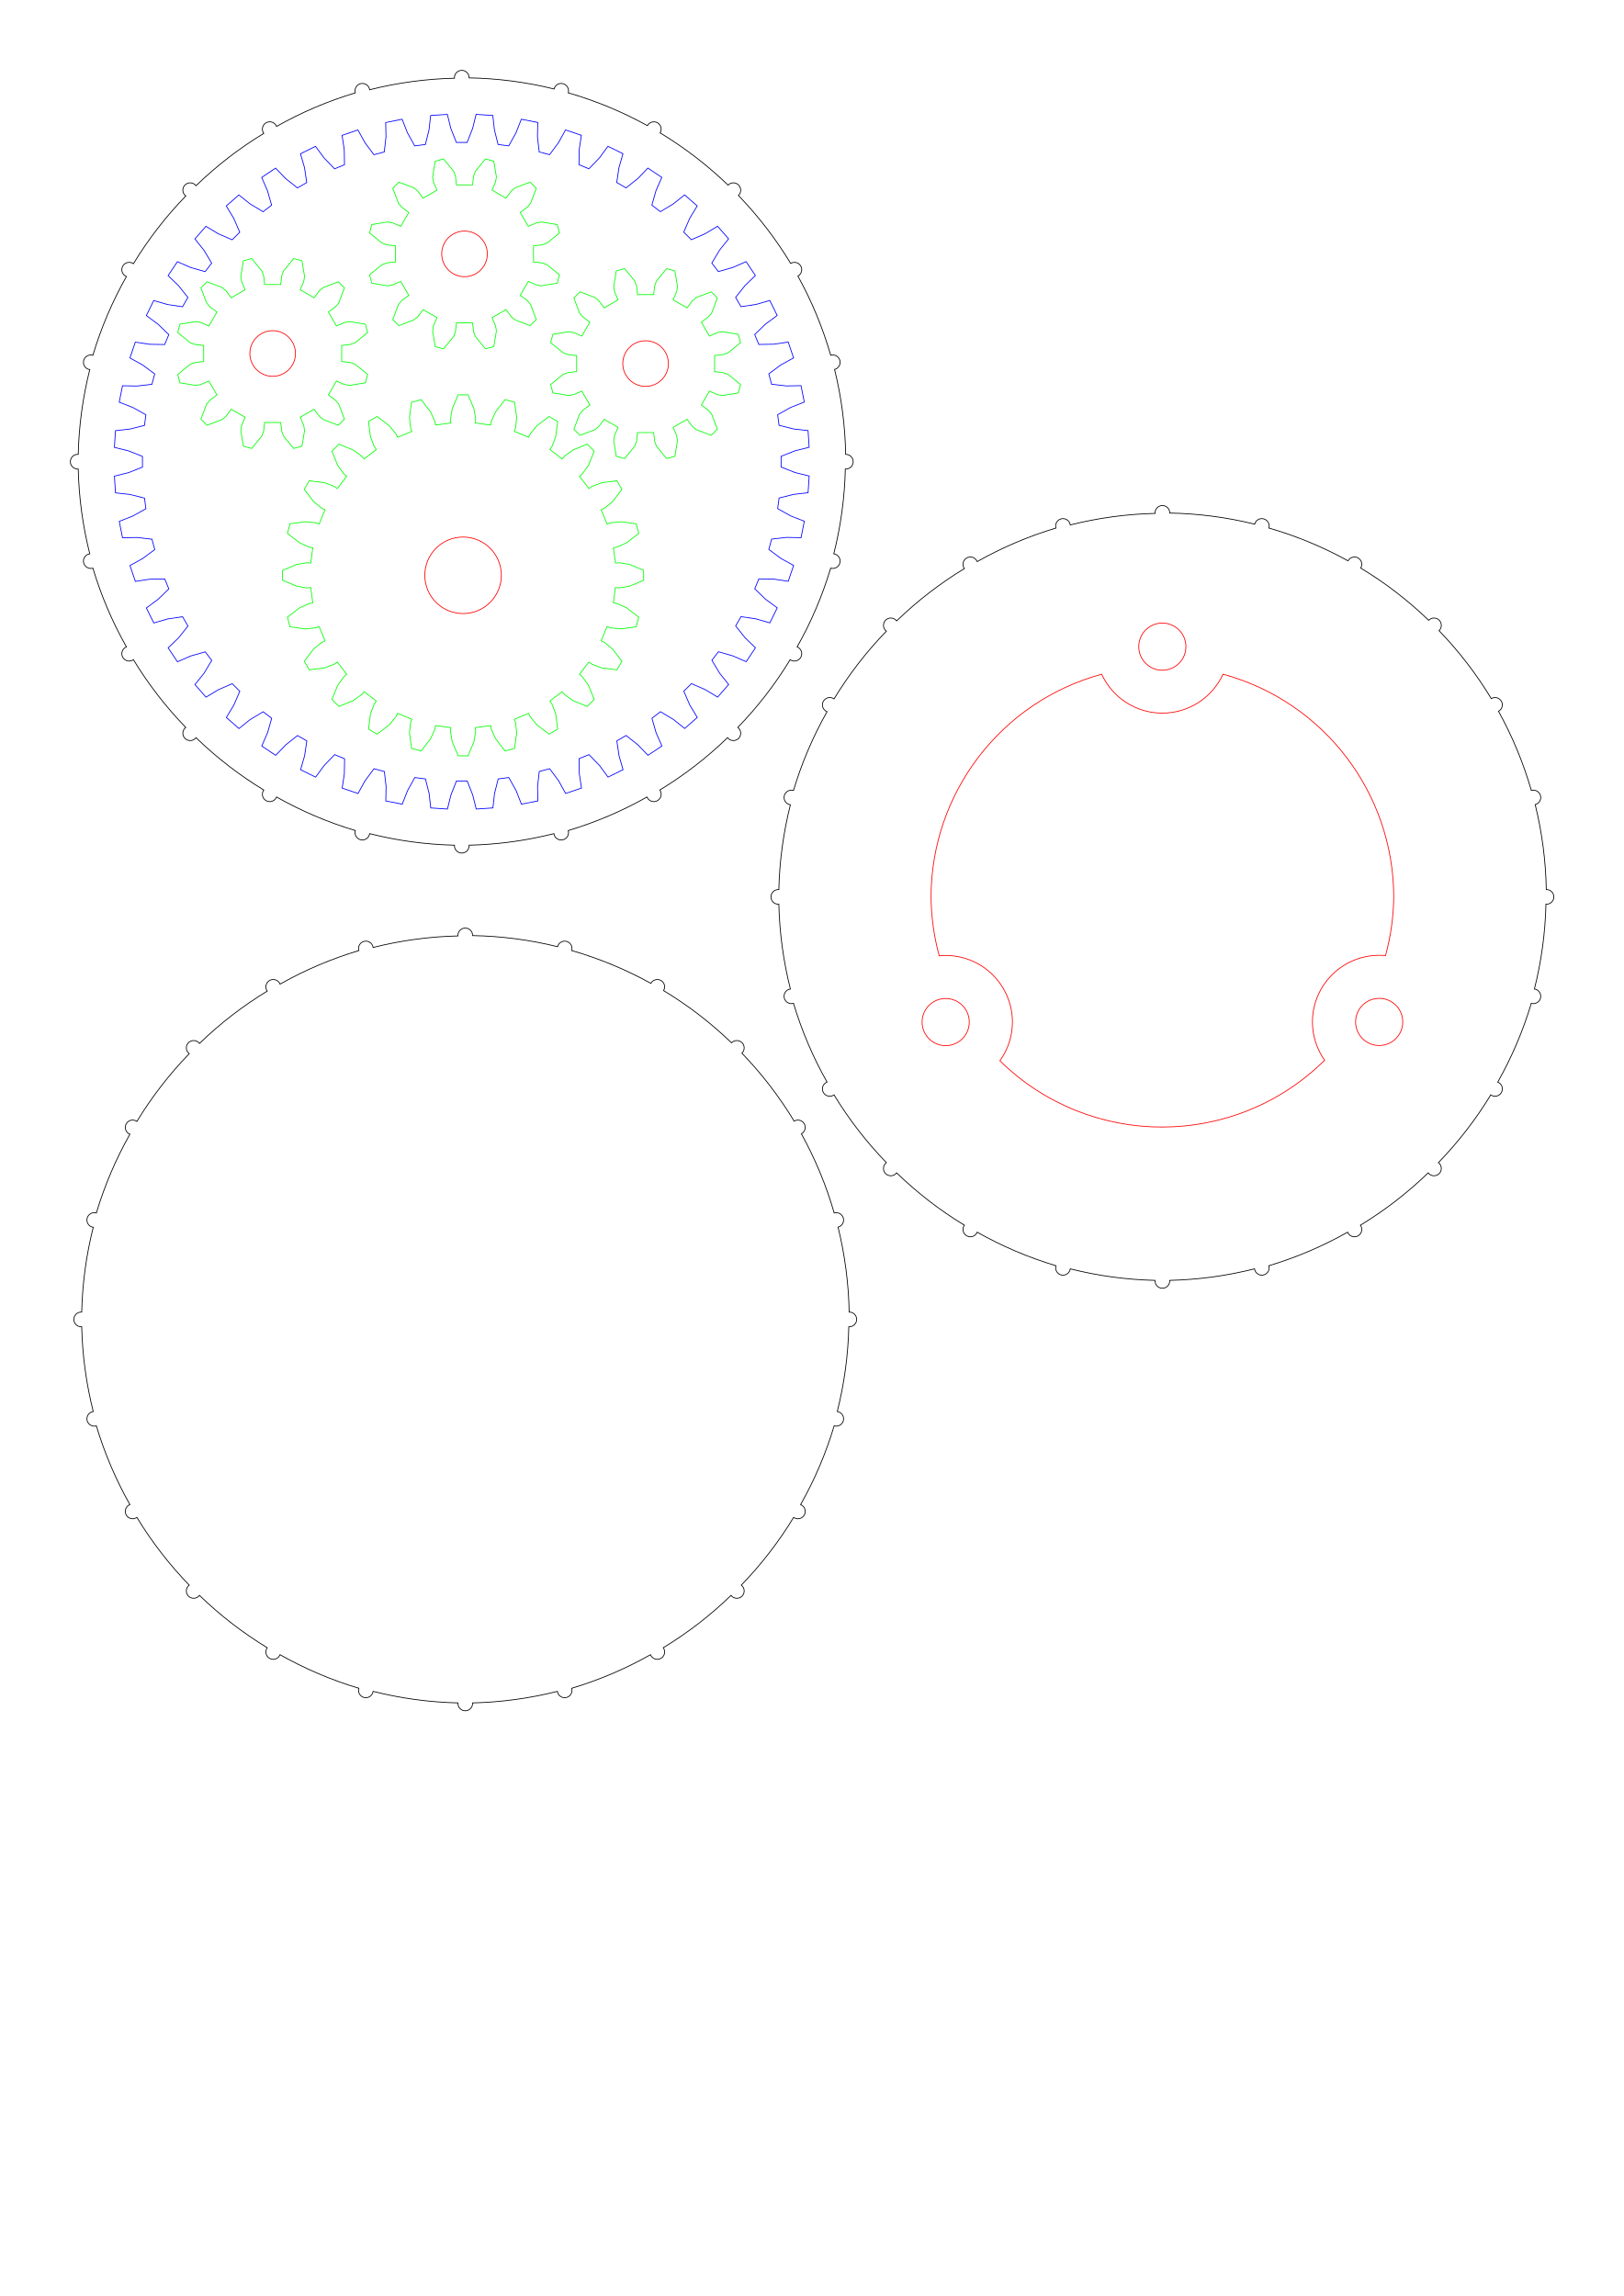
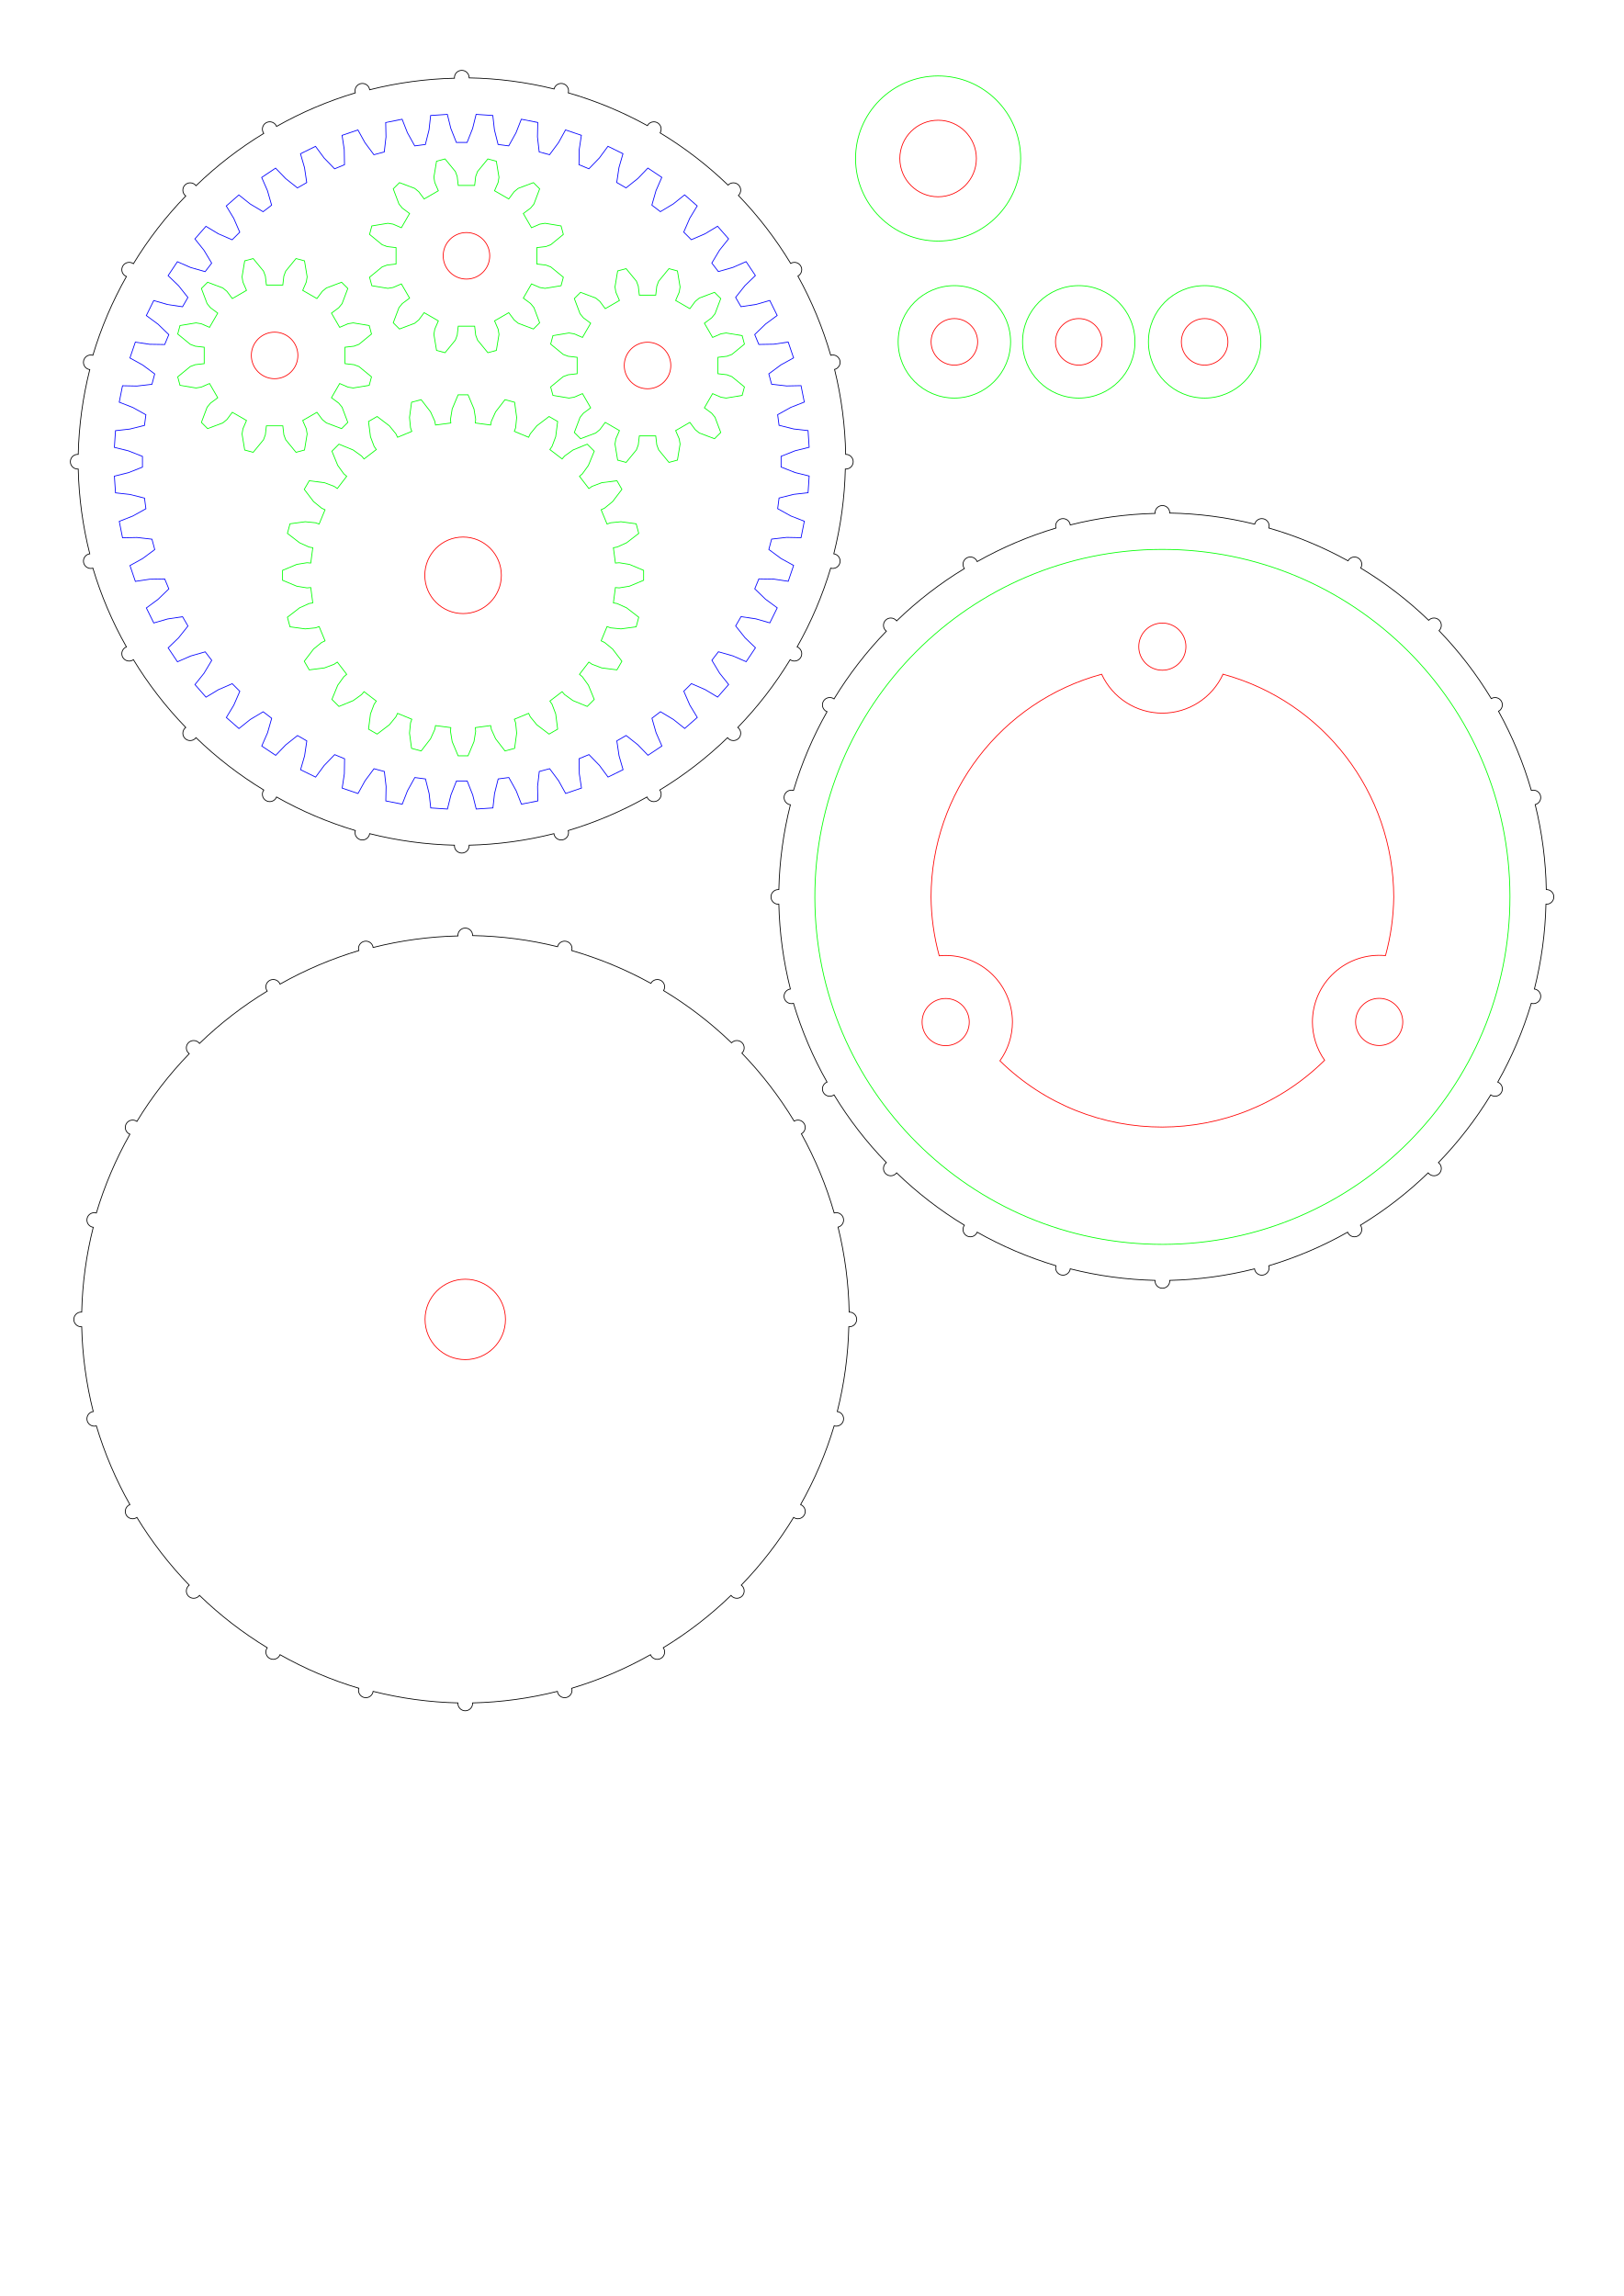
<svg xmlns="http://www.w3.org/2000/svg" viewBox="0 0 793.701 1122.52" width="210mm" height="297mm" version="1.1" id="svg777">
  <defs id="defs4">
    <marker id="DistanceX" orient="auto" refX="0" refY="0" style="overflow:visible">
      <path d="M 3,-3 -3,3 M 0,-5 V 5" style="stroke:#000000;stroke-width:0.5" id="path1" />
    </marker>
    <pattern id="Hatch" patternUnits="userSpaceOnUse" width="8" height="8" x="0" y="0">
      <path d="M8 4 l-4,4" stroke="#000000" stroke-width="0.25" linecap="square" id="path2" />
      <path d="M6 2 l-4,4" stroke="#000000" stroke-width="0.25" linecap="square" id="path3" />
      <path d="M4 0 l-4,4" stroke="#000000" stroke-width="0.25" linecap="square" id="path4" />
    </pattern>
    <symbol id="*Model_Space" />
    <symbol id="*Paper_Space" />
    <symbol id="*Paper_Space0" />
  </defs>
  <g id="g777" style="display:inline;stroke-width:0.378;stroke-dasharray:none">
    <g id="g1" transform="translate(26.91414,81.84018)" style="stroke-width:0.378;stroke-dasharray:none">
      <circle style="display:inline;fill:none;stroke:#ff0000;stroke-width:0.378;stroke-linecap:round;stroke-dasharray:none;stroke-opacity:1" id="path6-3-9" cx="199.453" cy="199.429" r="18.709" />
      <path id="path776" style="fill:none;stroke:#00ff00;stroke-width:0.378;stroke-linecap:round;stroke-dasharray:none;stroke-opacity:1" d="m 275.78,193.283 4.987,0.817 6.931,2.9 v 4.858 l -6.931,2.9 -4.987,0.817 -1.871,-0.15 -0.985,7.484 1.845,0.338 4.605,2.08 5.946,4.595 -1.258,4.693 -7.446,1.007 -5.028,-0.501 -1.768,-0.629 -2.889,6.973 1.695,0.805 3.91,3.2 4.553,5.978 -2.429,4.208 -7.453,-0.955 -4.728,-1.786 -1.544,-1.066 -4.595,5.988 1.429,1.216 2.948,4.104 2.851,6.952 -3.436,3.436 -6.952,-2.851 -4.104,-2.948 -1.216,-1.429 -5.988,4.595 1.066,1.544 1.786,4.728 0.955,7.453 -4.208,2.429 -5.978,-4.553 -3.2,-3.91 -0.805,-1.695 -6.973,2.889 0.629,1.768 0.501,5.028 -1.007,7.446 -4.693,1.258 -4.595,-5.946 -2.08,-4.605 -0.338,-1.845 -7.484,0.985 0.15,1.871 -0.817,4.987 -2.9,6.931 h -4.858 l -2.9,-6.931 -0.817,-4.987 0.15,-1.871 -7.484,-0.985 -0.338,1.845 -2.08,4.605 -4.595,5.946 -4.693,-1.258 -1.007,-7.446 0.501,-5.028 0.629,-1.768 -6.973,-2.889 -0.805,1.695 -3.2,3.91 -5.978,4.553 -4.208,-2.429 0.955,-7.453 1.786,-4.728 1.066,-1.544 -5.988,-4.595 -1.216,1.429 -4.104,2.948 -6.952,2.851 -3.436,-3.436 2.851,-6.952 2.948,-4.104 1.429,-1.216 -4.595,-5.988 -1.544,1.066 -4.728,1.786 -7.453,0.955 -2.429,-4.208 4.553,-5.978 3.91,-3.2 1.695,-0.805 -2.889,-6.973 -1.768,0.629 -5.028,0.501 -7.446,-1.007 -1.258,-4.693 5.946,-4.595 4.605,-2.08 1.845,-0.338 -0.985,-7.484 -1.871,0.15 -4.987,-0.817 -6.931,-2.9 v -4.858 l 6.931,-2.9 4.987,-0.817 1.871,0.15 0.985,-7.484 -1.845,-0.338 -4.605,-2.08 -5.946,-4.595 1.258,-4.693 7.446,-1.007 5.028,0.501 1.768,0.629 2.889,-6.973 -1.695,-0.805 -3.91,-3.2 -4.553,-5.978 2.429,-4.208 7.453,0.955 4.728,1.786 1.544,1.066 4.595,-5.988 -1.429,-1.216 -2.948,-4.104 -2.851,-6.952 3.436,-3.436 6.952,2.851 4.104,2.948 1.216,1.429 5.988,-4.595 -1.066,-1.544 -1.786,-4.728 -0.955,-7.453 4.208,-2.429 5.978,4.553 3.2,3.91 0.805,1.695 6.973,-2.889 -0.629,-1.768 -0.501,-5.028 1.007,-7.446 4.693,-1.258 4.595,5.946 2.08,4.605 0.338,1.845 7.484,-0.985 -0.15,-1.871 0.817,-4.987 2.9,-6.931 h 4.858 l 2.9,6.931 0.817,4.987 -0.15,1.871 7.484,0.985 0.338,-1.845 2.08,-4.605 4.595,-5.946 4.693,1.258 1.007,7.446 -0.501,5.028 -0.629,1.768 6.973,2.889 0.805,-1.695 3.2,-3.91 5.978,-4.553 4.208,2.429 -0.955,7.453 -1.786,4.728 -1.066,1.544 5.988,4.595 1.216,-1.429 4.104,-2.948 6.952,-2.851 3.436,3.436 -2.851,6.952 -2.948,4.104 -1.429,1.216 4.595,5.988 1.544,-1.066 4.728,-1.786 7.453,-0.955 2.429,4.208 -4.553,5.978 -3.91,3.2 -1.695,0.805 2.889,6.973 1.768,-0.629 5.028,-0.501 7.446,1.007 1.258,4.693 -5.946,4.595 -4.605,2.08 -1.845,0.338 0.985,7.484 z" />
    </g>
    <g id="g2" transform="translate(-6.114682,594.5476)" style="display:inline;stroke-width:0.378;stroke-dasharray:none">
+       <circle style="display:inline;fill:none;stroke:#ff0000;stroke-width:0.378;stroke-linecap:round;stroke-dasharray:none;stroke-opacity:1" id="path6-3-9-7" cx="233.543" cy="50.519" r="19.654" />
      <path id="path6-6-7-3" style="display:inline;fill:none;stroke:#000000;stroke-width:0.378;stroke-linecap:round;stroke-dasharray:none;stroke-opacity:1" d="m 357.523,-125.811 a 3.591,3.591 0 0 0 -3.59,3.59 3.591,3.591 0 0 0 0.018,0.256 187.744,187.744 0 0 0 -41.465,5.641 3.591,3.591 0 0 0 -3.555,-3.09 3.591,3.591 0 0 0 -3.59,3.59 3.591,3.591 0 0 0 0.148,1.021 187.744,187.744 0 0 0 -38.508,16.4 3.591,3.591 0 0 0 -3.332,-2.256 3.591,3.591 0 0 0 -3.59,3.59 3.591,3.591 0 0 0 0.672,2.078 187.744,187.744 0 0 0 -33.111,25.58 3.591,3.591 0 0 0 -2.854,-1.412 3.591,3.591 0 0 0 -3.59,3.59 3.591,3.591 0 0 0 1.418,2.85 187.744,187.744 0 0 0 -25.582,33.109 3.591,3.591 0 0 0 -2.082,-0.666 3.591,3.591 0 0 0 -3.59,3.59 3.591,3.591 0 0 0 2.258,3.326 187.744,187.744 0 0 0 -16.402,38.514 3.591,3.591 0 0 0 -1.021,-0.148 3.591,3.591 0 0 0 -3.59,3.59 3.591,3.591 0 0 0 3.09,3.555 187.744,187.744 0 0 0 -5.641,41.457 3.591,3.591 0 0 0 -0.256,-0.01 3.591,3.591 0 0 0 -3.59,3.59 3.591,3.591 0 0 0 3.59,3.59 3.591,3.591 0 0 0 0.256,-0.018 187.744,187.744 0 0 0 5.641,41.465 3.591,3.591 0 0 0 -3.09,3.555 3.591,3.591 0 0 0 3.59,3.59 3.591,3.591 0 0 0 1.021,-0.148 187.744,187.744 0 0 0 16.402,38.512 3.591,3.591 0 0 0 -2.258,3.326 3.591,3.591 0 0 0 3.59,3.592 3.591,3.591 0 0 0 2.078,-0.672 187.744,187.744 0 0 0 25.586,33.115 3.591,3.591 0 0 0 -1.418,2.848 3.591,3.591 0 0 0 3.59,3.592 3.591,3.591 0 0 0 2.85,-1.42 187.744,187.744 0 0 0 33.117,25.586 3.591,3.591 0 0 0 -0.674,2.08 3.591,3.591 0 0 0 3.59,3.59 3.591,3.591 0 0 0 3.326,-2.26 187.744,187.744 0 0 0 38.514,16.404 3.591,3.591 0 0 0 -0.148,1.02 3.591,3.591 0 0 0 3.59,3.592 3.591,3.591 0 0 0 3.555,-3.09 187.744,187.744 0 0 0 41.465,5.641 3.591,3.591 0 0 0 -0.018,0.256 3.591,3.591 0 0 0 3.59,3.59 3.591,3.591 0 0 0 3.59,-3.59 3.591,3.591 0 0 0 -0.01,-0.256 187.744,187.744 0 0 0 41.457,-5.641 3.591,3.591 0 0 0 3.555,3.09 3.591,3.591 0 0 0 3.59,-3.592 3.591,3.591 0 0 0 -0.148,-1.02 187.744,187.744 0 0 0 38.514,-16.404 3.591,3.591 0 0 0 3.326,2.26 3.591,3.591 0 0 0 3.59,-3.59 3.591,3.591 0 0 0 -0.666,-2.082 187.744,187.744 0 0 0 33.109,-25.584 3.591,3.591 0 0 0 2.85,1.42 3.591,3.591 0 0 0 3.59,-3.592 3.591,3.591 0 0 0 -1.414,-2.854 187.744,187.744 0 0 0 25.582,-33.109 3.591,3.591 0 0 0 2.078,0.672 3.591,3.591 0 0 0 3.59,-3.592 3.591,3.591 0 0 0 -2.256,-3.332 187.744,187.744 0 0 0 16.4,-38.506 3.591,3.591 0 0 0 1.021,0.148 3.591,3.591 0 0 0 3.59,-3.59 3.591,3.591 0 0 0 -3.09,-3.557 187.744,187.744 0 0 0 5.641,-41.463 3.591,3.591 0 0 0 0.256,0.018 3.591,3.591 0 0 0 3.59,-3.59 3.591,3.591 0 0 0 -3.59,-3.59 3.591,3.591 0 0 0 -0.088,0.006 187.744,187.744 0 0 0 -5.426,-41.535 3.591,3.591 0 0 0 2.707,-3.473 3.591,3.591 0 0 0 -3.59,-3.59 3.591,3.591 0 0 0 -1.006,0.143 187.744,187.744 0 0 0 -16.029,-38.691 3.591,3.591 0 0 0 1.869,-3.143 3.591,3.591 0 0 0 -3.59,-3.59 3.591,3.591 0 0 0 -1.832,0.51 187.744,187.744 0 0 0 -25.533,-33.207 3.591,3.591 0 0 0 1.119,-2.596 3.591,3.591 0 0 0 -3.59,-3.59 3.591,3.591 0 0 0 -2.596,1.119 187.744,187.744 0 0 0 -33.207,-25.533 3.591,3.591 0 0 0 0.51,-1.832 3.591,3.591 0 0 0 -3.59,-3.59 3.591,3.591 0 0 0 -3.143,1.869 187.744,187.744 0 0 0 -38.691,-16.029 3.591,3.591 0 0 0 0.143,-1.006 3.591,3.591 0 0 0 -3.59,-3.59 3.591,3.591 0 0 0 -3.475,2.709 187.744,187.744 0 0 0 -41.533,-5.428 3.591,3.591 0 0 0 0.006,-0.088 3.591,3.591 0 0 0 -3.59,-3.59 z" transform="translate(-123.9798,-15.00426)" />
    </g>
    <g id="g584" style="display:inline;stroke-width:0.378;stroke-dasharray:none" transform="translate(26.25193,26.25201)">
-       <g id="g779" style="display:inline;stroke-width:0.378;stroke-dasharray:none" transform="translate(13.49638,-114.1055)">
-         <path id="path485" style="fill:none;stroke:#00ff00;stroke-width:0.378;stroke-linecap:round;stroke-dasharray:none;stroke-opacity:1" d="m 139.954,270.934 -1.091,4.072 -7.682,1.266 -2.493,-0.415 -3.978,-1.718 -3.93,6.806 3.477,2.587 1.605,1.95 2.745,7.286 -2.981,2.981 -7.286,-2.745 -1.95,-1.605 -2.587,-3.477 -6.806,3.93 1.718,3.978 0.416,2.493 -1.266,7.682 -4.071,1.091 -4.937,-6.02 -0.888,-2.366 -0.5,-4.304 h -7.86 l -0.501,4.304 -0.887,2.366 -4.937,6.02 -4.071,-1.091 -1.267,-7.682 0.416,-2.493 1.718,-3.978 -6.806,-3.93 -2.587,3.477 -1.951,1.605 -7.286,2.745 -2.981,-2.981 2.746,-7.286 1.605,-1.95 3.477,-2.587 -3.93,-6.806 -3.978,1.718 -2.492,0.415 -7.682,-1.266 -1.091,-4.072 6.02,-4.936 2.366,-0.888 4.304,-0.501 v -7.859 l -4.304,-0.501 -2.366,-0.888 -6.02,-4.936 1.091,-4.072 7.682,-1.266 2.492,0.416 3.978,1.718 3.93,-6.806 -3.477,-2.587 -1.605,-1.95 -2.746,-7.286 2.981,-2.981 7.286,2.745 1.951,1.605 2.587,3.477 6.806,-3.93 -1.718,-3.978 -0.416,-2.493 1.267,-7.682 4.071,-1.091 4.937,6.02 0.887,2.366 0.501,4.304 h 7.86 l 0.5,-4.304 0.888,-2.366 4.937,-6.02 4.071,1.091 1.266,7.682 -0.416,2.493 -1.718,3.978 6.806,3.93 2.587,-3.477 1.95,-1.605 7.286,-2.745 2.981,2.981 -2.745,7.286 -1.605,1.95 -3.477,2.587 3.93,6.806 3.978,-1.718 2.493,-0.416 7.682,1.266 1.091,4.072 -6.02,4.936 -2.366,0.888 -4.304,0.501 v 7.859 l 4.304,0.501 2.366,0.888 z" />
-         <circle style="display:inline;fill:none;stroke:#ff0000;stroke-width:0.378;stroke-linecap:round;stroke-dasharray:none;stroke-opacity:1" id="path6-3-0" cx="93.539" cy="260.68" r="11.15" />
+       <g id="g779" style="display:inline;stroke-width:0.37;stroke-dasharray:none" transform="matrix(1.020377,0,0,1.020377,12.5361,-118.4717)">
+         <path id="path485" style="fill:none;stroke:#00ff00;stroke-width:0.37;stroke-linecap:round;stroke-dasharray:none;stroke-opacity:1" d="m 139.954,270.934 -1.091,4.072 -7.682,1.266 -2.493,-0.415 -3.978,-1.718 -3.93,6.806 3.477,2.587 1.605,1.95 2.745,7.286 -2.981,2.981 -7.286,-2.745 -1.95,-1.605 -2.587,-3.477 -6.806,3.93 1.718,3.978 0.416,2.493 -1.266,7.682 -4.071,1.091 -4.937,-6.02 -0.888,-2.366 -0.5,-4.304 h -7.86 l -0.501,4.304 -0.887,2.366 -4.937,6.02 -4.071,-1.091 -1.267,-7.682 0.416,-2.493 1.718,-3.978 -6.806,-3.93 -2.587,3.477 -1.951,1.605 -7.286,2.745 -2.981,-2.981 2.746,-7.286 1.605,-1.95 3.477,-2.587 -3.93,-6.806 -3.978,1.718 -2.492,0.415 -7.682,-1.266 -1.091,-4.072 6.02,-4.936 2.366,-0.888 4.304,-0.501 v -7.859 l -4.304,-0.501 -2.366,-0.888 -6.02,-4.936 1.091,-4.072 7.682,-1.266 2.492,0.416 3.978,1.718 3.93,-6.806 -3.477,-2.587 -1.605,-1.95 -2.746,-7.286 2.981,-2.981 7.286,2.745 1.951,1.605 2.587,3.477 6.806,-3.93 -1.718,-3.978 -0.416,-2.493 1.267,-7.682 4.071,-1.091 4.937,6.02 0.887,2.366 0.501,4.304 h 7.86 l 0.5,-4.304 0.888,-2.366 4.937,-6.02 4.071,1.091 1.266,7.682 -0.416,2.493 -1.718,3.978 6.806,3.93 2.587,-3.477 1.95,-1.605 7.286,-2.745 2.981,2.981 -2.745,7.286 -1.605,1.95 -3.477,2.587 3.93,6.806 3.978,-1.718 2.493,-0.416 7.682,1.266 1.091,4.072 -6.02,4.936 -2.366,0.888 -4.304,0.501 v 7.859 l 4.304,0.501 2.366,0.888 z" />
+         <circle style="display:inline;fill:none;stroke:#ff0000;stroke-width:0.37;stroke-linecap:round;stroke-dasharray:none;stroke-opacity:1" id="path6-3-0" cx="93.539" cy="260.68" r="11.15" />
      </g>
-       <g id="g778" style="display:inline;stroke-width:0.378;stroke-dasharray:none" transform="translate(-16.11441,-109.1138)">
-         <path id="path581" style="fill:none;stroke:#00ff00;stroke-width:0.378;stroke-linecap:round;stroke-dasharray:none;stroke-opacity:1" d="m 270.298,245.442 3.979,1.718 3.93,-6.806 -3.477,-2.586 -1.606,-1.951 -2.744,-7.286 2.981,-2.98 7.285,2.745 1.952,1.605 2.586,3.477 6.806,-3.93 -1.718,-3.978 -0.414,-2.493 1.265,-7.681 4.071,-1.091 4.938,6.02 0.886,2.367 0.501,4.304 h 7.86 l 0.502,-4.305 0.886,-2.365 4.937,-6.021 4.072,1.091 1.266,7.683 -0.415,2.492 -1.718,3.979 6.807,3.93 2.585,-3.477 1.951,-1.606 7.286,-2.744 2.981,2.981 -2.745,7.285 -1.605,1.952 -3.477,2.586 3.929,6.806 3.978,-1.718 2.493,-0.414 7.681,1.265 1.092,4.071 -6.02,4.938 -2.367,0.886 -4.304,0.501 v 7.859 l 4.305,0.502 2.365,0.887 6.021,4.937 -1.091,4.072 -7.683,1.265 -2.491,-0.415 -3.979,-1.718 -3.93,6.806 3.477,2.586 1.606,1.951 2.745,7.286 -2.981,2.98 -7.285,-2.745 -1.952,-1.605 -2.586,-3.477 -6.806,3.93 1.718,3.978 0.414,2.493 -1.265,7.681 -4.071,1.091 -4.938,-6.019 -0.886,-2.367 -0.501,-4.304 h -7.86 l -0.502,4.305 -0.886,2.365 -4.937,6.021 -4.072,-1.091 -1.265,-7.683 0.415,-2.492 1.718,-3.979 -6.806,-3.93 -2.586,3.477 -1.951,1.606 -7.286,2.744 -2.98,-2.981 2.745,-7.285 1.605,-1.952 3.477,-2.586 -3.93,-6.806 -3.978,1.718 -2.493,0.414 -7.681,-1.265 -1.091,-4.071 6.02,-4.938 2.367,-0.886 4.304,-0.501 v -7.859 l -4.305,-0.502 -2.365,-0.887 -6.021,-4.937 1.091,-4.072 7.683,-1.265 z" />
-         <circle style="display:inline;fill:none;stroke:#ff0000;stroke-width:0.378;stroke-linecap:round;stroke-dasharray:none;stroke-opacity:1" id="path6-3-90" cx="305.446" cy="260.609" r="11.15" />
+       <g id="g778" style="display:inline;stroke-width:0.37;stroke-dasharray:none" transform="matrix(1.020366,0,0,1.020366,-21.38993,-113.4763)">
+         <path id="path581" style="fill:none;stroke:#00ff00;stroke-width:0.37;stroke-linecap:round;stroke-dasharray:none;stroke-opacity:1" d="m 270.298,245.442 3.979,1.718 3.93,-6.806 -3.477,-2.586 -1.606,-1.951 -2.744,-7.286 2.981,-2.98 7.285,2.745 1.952,1.605 2.586,3.477 6.806,-3.93 -1.718,-3.978 -0.414,-2.493 1.265,-7.681 4.071,-1.091 4.938,6.02 0.886,2.367 0.501,4.304 h 7.86 l 0.502,-4.305 0.886,-2.365 4.937,-6.021 4.072,1.091 1.266,7.683 -0.415,2.492 -1.718,3.979 6.807,3.93 2.585,-3.477 1.951,-1.606 7.286,-2.744 2.981,2.981 -2.745,7.285 -1.605,1.952 -3.477,2.586 3.929,6.806 3.978,-1.718 2.493,-0.414 7.681,1.265 1.092,4.071 -6.02,4.938 -2.367,0.886 -4.304,0.501 v 7.859 l 4.305,0.502 2.365,0.887 6.021,4.937 -1.091,4.072 -7.683,1.265 -2.491,-0.415 -3.979,-1.718 -3.93,6.806 3.477,2.586 1.606,1.951 2.745,7.286 -2.981,2.98 -7.285,-2.745 -1.952,-1.605 -2.586,-3.477 -6.806,3.93 1.718,3.978 0.414,2.493 -1.265,7.681 -4.071,1.091 -4.938,-6.019 -0.886,-2.367 -0.501,-4.304 h -7.86 l -0.502,4.305 -0.886,2.365 -4.937,6.021 -4.072,-1.091 -1.265,-7.683 0.415,-2.492 1.718,-3.979 -6.806,-3.93 -2.586,3.477 -1.951,1.606 -7.286,2.744 -2.98,-2.981 2.745,-7.285 1.605,-1.952 3.477,-2.586 -3.93,-6.806 -3.978,1.718 -2.493,0.414 -7.681,-1.265 -1.091,-4.071 6.02,-4.938 2.367,-0.886 4.304,-0.501 v -7.859 l -4.305,-0.502 -2.365,-0.887 -6.021,-4.937 1.091,-4.072 7.683,-1.265 z" />
+         <circle style="display:inline;fill:none;stroke:#ff0000;stroke-width:0.37;stroke-linecap:round;stroke-dasharray:none;stroke-opacity:1" id="path6-3-90" cx="305.446" cy="260.609" r="11.15" />
      </g>
-       <g id="g780" style="display:inline;stroke-width:0.378;stroke-dasharray:none" transform="translate(1.372546,20.74032)">
-         <path id="path389" style="fill:none;stroke:#00ff00;stroke-width:0.378;stroke-linecap:round;stroke-dasharray:none;stroke-opacity:1" d="m 215.034,114.773 -1.265,7.683 -4.072,1.091 -4.937,-6.021 -0.887,-2.365 -0.502,-4.305 h -7.859 l -0.501,4.304 -0.886,2.367 -4.938,6.02 -4.071,-1.091 -1.265,-7.681 0.414,-2.493 1.718,-3.978 -6.806,-3.93 -2.586,3.477 -1.952,1.605 -7.285,2.745 -2.981,-2.98 2.744,-7.286 1.606,-1.951 3.477,-2.586 -3.93,-6.807 -3.979,1.718 -2.492,0.415 -7.683,-1.266 -1.091,-4.071 6.021,-4.937 2.365,-0.887 4.305,-0.502 v -7.859 l -4.304,-0.501 -2.367,-0.887 -6.02,-4.938 1.091,-4.071 7.681,-1.265 2.493,0.414 3.978,1.718 3.93,-6.806 -3.477,-2.586 -1.605,-1.952 -2.745,-7.285 2.98,-2.98 7.286,2.744 1.951,1.606 2.586,3.477 6.806,-3.929 -1.718,-3.979 -0.415,-2.492 1.265,-7.683 4.072,-1.091 4.937,6.021 0.887,2.365 0.502,4.305 h 7.859 l 0.501,-4.304 0.886,-2.367 4.938,-6.019 4.071,1.091 1.265,7.681 -0.414,2.493 -1.718,3.978 6.806,3.93 2.586,-3.477 1.952,-1.605 7.285,-2.745 2.981,2.98 -2.744,7.286 -1.606,1.951 -3.477,2.586 3.93,6.806 3.979,-1.718 2.492,-0.414 7.683,1.265 1.091,4.072 -6.021,4.937 -2.365,0.887 -4.305,0.502 v 7.859 l 4.304,0.501 2.367,0.886 6.02,4.938 -1.091,4.071 -7.681,1.266 -2.493,-0.415 -3.978,-1.718 -3.93,6.807 3.477,2.585 1.605,1.952 2.745,7.285 -2.98,2.981 -7.286,-2.744 -1.951,-1.606 -2.586,-3.477 -6.806,3.93 1.718,3.979 z" />
-         <circle style="display:inline;fill:none;stroke:#ff0000;stroke-width:0.378;stroke-linecap:round;stroke-dasharray:none;stroke-opacity:1" id="path6-3-8" cx="199.446" cy="77.13" r="11.15" />
+       <g id="g780" style="display:inline;stroke-width:0.37;stroke-dasharray:none" transform="matrix(1.020365,0,0,1.020365,-1.743877,20.1148)">
+         <path id="path389" style="fill:none;stroke:#00ff00;stroke-width:0.37;stroke-linecap:round;stroke-dasharray:none;stroke-opacity:1" d="m 215.034,114.773 -1.265,7.683 -4.072,1.091 -4.937,-6.021 -0.887,-2.365 -0.502,-4.305 h -7.859 l -0.501,4.304 -0.886,2.367 -4.938,6.02 -4.071,-1.091 -1.265,-7.681 0.414,-2.493 1.718,-3.978 -6.806,-3.93 -2.586,3.477 -1.952,1.605 -7.285,2.745 -2.981,-2.98 2.744,-7.286 1.606,-1.951 3.477,-2.586 -3.93,-6.807 -3.979,1.718 -2.492,0.415 -7.683,-1.266 -1.091,-4.071 6.021,-4.937 2.365,-0.887 4.305,-0.502 v -7.859 l -4.304,-0.501 -2.367,-0.887 -6.02,-4.938 1.091,-4.071 7.681,-1.265 2.493,0.414 3.978,1.718 3.93,-6.806 -3.477,-2.586 -1.605,-1.952 -2.745,-7.285 2.98,-2.98 7.286,2.744 1.951,1.606 2.586,3.477 6.806,-3.929 -1.718,-3.979 -0.415,-2.492 1.265,-7.683 4.072,-1.091 4.937,6.021 0.887,2.365 0.502,4.305 h 7.859 l 0.501,-4.304 0.886,-2.367 4.938,-6.019 4.071,1.091 1.265,7.681 -0.414,2.493 -1.718,3.978 6.806,3.93 2.586,-3.477 1.952,-1.605 7.285,-2.745 2.981,2.98 -2.744,7.286 -1.606,1.951 -3.477,2.586 3.93,6.806 3.979,-1.718 2.492,-0.414 7.683,1.265 1.091,4.072 -6.021,4.937 -2.365,0.887 -4.305,0.502 v 7.859 l 4.304,0.501 2.367,0.886 6.02,4.938 -1.091,4.071 -7.681,1.266 -2.493,-0.415 -3.978,-1.718 -3.93,6.807 3.477,2.585 1.605,1.952 2.745,7.285 -2.98,2.981 -7.286,-2.744 -1.951,-1.606 -2.586,-3.477 -6.806,3.93 1.718,3.979 z" />
+         <circle style="display:inline;fill:none;stroke:#ff0000;stroke-width:0.37;stroke-linecap:round;stroke-dasharray:none;stroke-opacity:1" id="path6-3-8" cx="199.446" cy="77.13" r="11.15" />
+       </g>
+     </g>
+     <g id="g8" style="display:inline;stroke-width:0.378;stroke-dasharray:none" transform="translate(26.25193,26.25201)">
+       <g id="g7" transform="translate(-30.24451,24.8565)">
+         <circle style="display:inline;fill:none;stroke:#ff0000;stroke-width:0.378;stroke-linecap:round;stroke-dasharray:none;stroke-opacity:1" id="path6-3-0-9" cx="531.314" cy="116.018" r="11.377" />
+         <path style="display:inline;fill:none;stroke:#00ff00;stroke-width:0.378;stroke-linecap:round;stroke-dasharray:none;stroke-opacity:1" id="path5-2" d="m 585.045,142.232 a 27.479,27.484 0 0 1 -27.435,27.523 27.479,27.484 0 0 1 -27.523,-27.434 27.479,27.484 0 0 1 27.424,-27.534 27.479,27.484 0 0 1 27.534,27.424" transform="translate(-26.25193,-26.25201)" />
+       </g>
+       <g id="g7-3" transform="translate(31.28364,24.8565)" style="display:inline;stroke-width:0.378;stroke-dasharray:none">
+         <circle style="display:inline;fill:none;stroke:#ff0000;stroke-width:0.378;stroke-linecap:round;stroke-dasharray:none;stroke-opacity:1" id="path6-3-0-9-1" cx="531.314" cy="116.018" r="11.377" />
+         <path style="display:inline;fill:none;stroke:#00ff00;stroke-width:0.378;stroke-linecap:round;stroke-dasharray:none;stroke-opacity:1" id="path5-2-9" d="m 585.045,142.232 a 27.479,27.484 0 0 1 -27.435,27.523 27.479,27.484 0 0 1 -27.523,-27.434 27.479,27.484 0 0 1 27.424,-27.534 27.479,27.484 0 0 1 27.534,27.424" transform="translate(-26.25193,-26.25201)" />
+       </g>
+       <g id="g7-7" transform="translate(-91.04786,24.8565)" style="display:inline;stroke-width:0.378;stroke-dasharray:none">
+         <circle style="display:inline;fill:none;stroke:#ff0000;stroke-width:0.378;stroke-linecap:round;stroke-dasharray:none;stroke-opacity:1" id="path6-3-0-9-8" cx="531.314" cy="116.018" r="11.377" />
+         <path style="display:inline;fill:none;stroke:#00ff00;stroke-width:0.378;stroke-linecap:round;stroke-dasharray:none;stroke-opacity:1" id="path5-2-4" d="m 585.045,142.232 a 27.479,27.484 0 0 1 -27.435,27.523 27.479,27.484 0 0 1 -27.523,-27.434 27.479,27.484 0 0 1 27.424,-27.534 27.479,27.484 0 0 1 27.534,27.424" transform="translate(-26.25193,-26.25201)" />
      </g>
    </g>
    <g id="g293" style="display:inline;stroke-width:0.378;stroke-dasharray:none" transform="translate(26.25193,26.25201)">
      <path id="path292" style="display:inline;fill:none;stroke:#0000ff;stroke-width:0.378;stroke-linecap:round;stroke-dasharray:none;stroke-opacity:1" d="m 352.066,256.885 -7.372,-0.12 -2.007,4.849 5.301,5.125 5.692,4.191 -3.621,7.341 -6.791,-1.96 -7.294,-1.081 -2.622,4.546 4.586,5.773 5.096,4.898 -4.548,6.806 -6.477,-2.83 -7.09,-2.024 -3.194,4.165 3.794,6.323 4.413,5.521 -5.398,6.154 -6.052,-3.651 -6.765,-2.932 -3.71,3.711 2.936,6.764 3.655,6.05 -6.155,5.397 -5.524,-4.41 -6.324,-3.79 -4.163,3.196 2.028,7.088 2.834,6.476 -6.806,4.547 -4.901,-5.093 -5.776,-4.583 -4.544,2.625 1.085,7.293 1.964,6.79 -7.342,3.619 -4.194,-5.689 -5.128,-5.298 -4.848,2.01 0.124,7.372 1.061,6.988 -7.751,2.631 -3.416,-6.189 -4.393,-5.921 -5.069,1.359 -0.839,7.326 0.14,7.067 -8.028,1.596 -2.579,-6.581 -3.582,-6.445 -5.203,0.687 -1.788,7.153 -0.784,7.024 -8.168,0.535 -1.698,-6.861 -2.71,-6.857 -5.248,10e-4 -2.706,6.859 -1.694,6.862 -8.168,-0.536 -0.788,-7.024 -1.792,-7.152 -5.203,-0.684 -3.578,6.447 -2.575,6.582 -8.028,-1.597 0.136,-7.067 -0.843,-7.325 -5.07,-1.357 -4.389,5.924 -3.413,6.19 -7.751,-2.631 1.057,-6.989 0.12,-7.372 -4.849,-2.007 -5.125,5.3 -4.191,5.692 -7.341,-3.621 1.96,-6.791 1.081,-7.293 -4.546,-2.623 -5.773,4.586 -4.898,5.096 -6.806,-4.548 2.83,-6.477 2.024,-7.09 -4.165,-3.194 -6.322,3.794 -5.522,4.413 -6.153,-5.398 3.651,-6.052 2.932,-6.765 -3.712,-3.71 -6.763,2.936 -6.051,3.655 -5.396,-6.155 4.41,-5.524 3.79,-6.324 -3.196,-4.163 -7.089,2.028 -6.475,2.834 -4.547,-6.806 5.093,-4.901 4.583,-5.776 -2.626,-4.544 -7.292,1.085 -6.79,1.964 -3.62,-7.342 5.689,-4.194 5.298,-5.128 -2.01,-4.848 -7.372,0.124 -6.988,1.061 -2.63,-7.751 6.188,-3.416 5.922,-4.393 -1.36,-5.069 -7.325,-0.839 -7.067,0.14 -1.596,-8.028 6.581,-2.579 6.444,-3.582 -0.686,-5.203 -7.153,-1.788 -7.025,-0.784 -0.535,-8.168 6.862,-1.698 6.856,-2.71 -10e-4,-5.248 -6.858,-2.706 -6.863,-1.694 0.536,-8.168 7.025,-0.788 7.152,-1.792 0.683,-5.203 -6.446,-3.578 -6.583,-2.575 1.598,-8.028 7.067,0.136 7.324,-0.843 1.357,-5.07 -5.924,-4.389 -6.19,-3.412 2.632,-7.751 6.989,1.057 7.372,0.12 2.007,-4.849 -5.301,-5.125 -5.692,-4.191 3.621,-7.341 6.791,1.96 7.294,1.081 2.622,-4.546 -4.586,-5.773 -5.096,-4.898 4.548,-6.806 6.477,2.83 7.09,2.024 3.194,-4.165 -3.794,-6.322 -4.413,-5.521 5.398,-6.154 6.052,3.651 6.765,2.932 3.71,-3.712 -2.936,-6.763 -3.655,-6.05 6.155,-5.397 5.524,4.41 6.324,3.79 4.163,-3.196 -2.028,-7.089 -2.834,-6.475 6.806,-4.547 4.901,5.093 5.776,4.583 4.544,-2.625 -1.085,-7.293 -1.964,-6.79 7.342,-3.62 4.194,5.69 5.128,5.297 4.848,-2.009 -0.124,-7.372 -1.061,-6.989 7.751,-2.63 3.416,6.188 4.393,5.922 5.069,-1.36 0.839,-7.325 -0.14,-7.067 8.028,-1.596 2.579,6.581 3.582,6.444 5.203,-0.686 1.788,-7.153 0.784,-7.025 8.168,-0.534 1.698,6.861 2.71,6.857 5.248,-0.002 2.706,-6.858 1.694,-6.862 8.168,0.536 0.788,7.024 1.792,7.152 5.203,0.683 3.578,-6.446 2.575,-6.583 8.028,1.598 -0.136,7.067 0.843,7.325 5.07,1.357 4.389,-5.925 3.412,-6.19 7.751,2.632 -1.057,6.989 -0.12,7.372 4.849,2.007 5.125,-5.301 4.191,-5.691 7.341,3.621 -1.96,6.791 -1.081,7.293 4.546,2.623 5.773,-4.587 4.898,-5.096 6.806,4.549 -2.83,6.477 -2.024,7.09 4.165,3.193 6.322,-3.794 5.522,-4.413 6.153,5.398 -3.651,6.052 -2.932,6.765 3.712,3.71 6.763,-2.936 6.051,-3.654 5.396,6.154 -4.41,5.524 -3.79,6.325 3.196,4.163 7.089,-2.028 6.476,-2.834 4.546,6.806 -5.093,4.901 -4.583,5.776 2.626,4.544 7.292,-1.085 6.79,-1.964 3.62,7.342 -5.689,4.194 -5.298,5.128 2.01,4.848 7.372,-0.124 6.988,-1.061 2.63,7.751 -6.188,3.416 -5.922,4.393 1.36,5.069 7.325,0.839 7.067,-0.14 1.596,8.028 -6.581,2.579 -6.444,3.582 0.686,5.203 7.153,1.788 7.025,0.784 0.535,8.168 -6.862,1.698 -6.856,2.71 10e-4,5.248 6.858,2.706 6.863,1.694 -0.536,8.168 -7.025,0.788 -7.152,1.792 -0.683,5.203 6.446,3.578 6.583,2.575 -1.598,8.028 -7.067,-0.136 -7.324,0.843 -1.357,5.07 5.924,4.389 6.19,3.413 -2.632,7.751 z" />
      <path id="path6-6" style="display:inline;fill:none;stroke:#000000;stroke-width:0.378;stroke-linecap:round;stroke-dasharray:none;stroke-opacity:1" d="m 213.846,-42.196 a 3.591,3.591 0 0 0 -3.59,3.59 3.591,3.591 0 0 0 0.018,0.256 187.744,187.744 0 0 0 -41.465,5.641 3.591,3.591 0 0 0 -3.555,-3.09 3.591,3.591 0 0 0 -3.59,3.59 3.591,3.591 0 0 0 0.148,1.021 187.744,187.744 0 0 0 -38.508,16.4 3.591,3.591 0 0 0 -3.332,-2.256 3.591,3.591 0 0 0 -3.59,3.59 3.591,3.591 0 0 0 0.672,2.078 187.744,187.744 0 0 0 -33.111,25.58 3.591,3.591 0 0 0 -2.854,-1.412 3.591,3.591 0 0 0 -3.59,3.59 3.591,3.591 0 0 0 1.418,2.85 187.744,187.744 0 0 0 -25.582,33.109 3.591,3.591 0 0 0 -2.082,-0.666 3.591,3.591 0 0 0 -3.59,3.59 3.591,3.591 0 0 0 2.258,3.326 187.744,187.744 0 0 0 -16.402,38.514 3.591,3.591 0 0 0 -1.021,-0.148 3.591,3.591 0 0 0 -3.59,3.59 3.591,3.591 0 0 0 3.09,3.555 187.744,187.744 0 0 0 -5.641,41.457 3.591,3.591 0 0 0 -0.256,-0.01 3.591,3.591 0 0 0 -3.59,3.59 3.591,3.591 0 0 0 3.59,3.59 3.591,3.591 0 0 0 0.256,-0.018 187.744,187.744 0 0 0 5.641,41.465 3.591,3.591 0 0 0 -3.09,3.555 3.591,3.591 0 0 0 3.59,3.59 3.591,3.591 0 0 0 1.021,-0.148 187.744,187.744 0 0 0 16.402,38.512 3.591,3.591 0 0 0 -2.258,3.326 3.591,3.591 0 0 0 3.59,3.592 3.591,3.591 0 0 0 2.078,-0.672 187.744,187.744 0 0 0 25.586,33.115 3.591,3.591 0 0 0 -1.418,2.848 3.591,3.591 0 0 0 3.59,3.592 3.591,3.591 0 0 0 2.85,-1.42 187.744,187.744 0 0 0 33.117,25.586 3.591,3.591 0 0 0 -0.674,2.08 3.591,3.591 0 0 0 3.59,3.59 3.591,3.591 0 0 0 3.326,-2.26 187.744,187.744 0 0 0 38.514,16.404 3.591,3.591 0 0 0 -0.148,1.02 3.591,3.591 0 0 0 3.59,3.592 3.591,3.591 0 0 0 3.555,-3.09 187.744,187.744 0 0 0 41.465,5.641 3.591,3.591 0 0 0 -0.018,0.256 3.591,3.591 0 0 0 3.59,3.59 3.591,3.591 0 0 0 3.59,-3.59 3.591,3.591 0 0 0 -0.01,-0.256 187.744,187.744 0 0 0 41.457,-5.641 3.591,3.591 0 0 0 3.555,3.09 3.591,3.591 0 0 0 3.59,-3.592 3.591,3.591 0 0 0 -0.148,-1.02 187.744,187.744 0 0 0 38.514,-16.404 3.591,3.591 0 0 0 3.326,2.26 3.591,3.591 0 0 0 3.59,-3.59 3.591,3.591 0 0 0 -0.666,-2.082 187.744,187.744 0 0 0 33.109,-25.584 3.591,3.591 0 0 0 2.85,1.42 3.591,3.591 0 0 0 3.59,-3.592 3.591,3.591 0 0 0 -1.414,-2.854 187.744,187.744 0 0 0 25.582,-33.109 3.591,3.591 0 0 0 2.078,0.672 3.591,3.591 0 0 0 3.59,-3.592 3.591,3.591 0 0 0 -2.256,-3.332 187.744,187.744 0 0 0 16.4,-38.506 3.591,3.591 0 0 0 1.021,0.148 3.591,3.591 0 0 0 3.59,-3.59 3.591,3.591 0 0 0 -3.09,-3.557 187.744,187.744 0 0 0 5.641,-41.463 3.591,3.591 0 0 0 0.256,0.018 3.591,3.591 0 0 0 3.59,-3.59 3.591,3.591 0 0 0 -3.59,-3.59 3.591,3.591 0 0 0 -0.088,0.006 187.744,187.744 0 0 0 -5.426,-41.535 3.591,3.591 0 0 0 2.707,-3.473 3.591,3.591 0 0 0 -3.59,-3.59 3.591,3.591 0 0 0 -1.006,0.143 187.744,187.744 0 0 0 -16.029,-38.691 3.591,3.591 0 0 0 1.869,-3.143 3.591,3.591 0 0 0 -3.59,-3.59 3.591,3.591 0 0 0 -1.832,0.51 187.744,187.744 0 0 0 -25.533,-33.207 3.591,3.591 0 0 0 1.119,-2.596 3.591,3.591 0 0 0 -3.59,-3.59 3.591,3.591 0 0 0 -2.596,1.119 187.744,187.744 0 0 0 -33.207,-25.533 3.591,3.591 0 0 0 0.51,-1.832 3.591,3.591 0 0 0 -3.59,-3.59 3.591,3.591 0 0 0 -3.143,1.869 187.744,187.744 0 0 0 -38.691,-16.029 3.591,3.591 0 0 0 0.143,-1.006 3.591,3.591 0 0 0 -3.59,-3.59 3.591,3.591 0 0 0 -3.475,2.709 187.744,187.744 0 0 0 -41.533,-5.428 3.591,3.591 0 0 0 0.006,-0.088 3.591,3.591 0 0 0 -3.59,-3.59 z" transform="translate(-14.37008,50.33858)" />
    </g>
    <g id="g5" style="display:inline;stroke-width:0.378;stroke-dasharray:none" transform="translate(-36.27119,288.0149)">
      <path id="path293-9-5" style="display:inline;fill:none;stroke:#ff0000;stroke-width:0.378;stroke-linecap:round;stroke-dasharray:none;stroke-opacity:1" d="m 634.108,41.605 a 32.634,32.634 0 0 1 -59.318,0.016 113.087,113.087 0 0 0 -83.4,108.855 113.087,113.087 0 0 0 3.986,28.791 32.634,32.634 0 0 1 35.797,32.414 32.634,32.634 0 0 1 -6.125,18.934 113.087,113.087 0 0 0 158.729,-0.271 32.634,32.634 0 0 1 -5.965,-18.734 32.634,32.634 0 0 1 35.721,-32.426 113.087,113.087 0 0 0 4.031,-28.707 113.087,113.087 0 0 0 -83.455,-108.871 z" />
      <circle style="display:inline;fill:none;stroke:#ff0000;stroke-width:0.378;stroke-linecap:round;stroke-dasharray:none;stroke-opacity:1" id="path6-3" cx="604.446" cy="28.13" r="11.528" />
      <circle style="display:inline;fill:none;stroke:#ff0000;stroke-width:0.378;stroke-linecap:round;stroke-dasharray:none;stroke-opacity:1" id="path6-3-4" cx="710.446" cy="211.609" r="11.528" />
      <circle style="display:inline;fill:none;stroke:#ff0000;stroke-width:0.378;stroke-linecap:round;stroke-dasharray:none;stroke-opacity:1" id="path6-3-1" cx="498.539" cy="211.68" r="11.528" />
      <path id="path6-6-7" style="display:inline;fill:none;stroke:#000000;stroke-width:0.378;stroke-linecap:round;stroke-dasharray:none;stroke-opacity:1" d="m 615.224,8.143 a 3.591,3.591 0 0 0 -3.59,3.59 3.591,3.591 0 0 0 0.018,0.256 187.744,187.744 0 0 0 -41.465,5.641 3.591,3.591 0 0 0 -3.555,-3.09 3.591,3.591 0 0 0 -3.59,3.59 3.591,3.591 0 0 0 0.148,1.021 187.744,187.744 0 0 0 -38.508,16.4 3.591,3.591 0 0 0 -3.332,-2.256 3.591,3.591 0 0 0 -3.59,3.59 3.591,3.591 0 0 0 0.672,2.078 187.744,187.744 0 0 0 -33.111,25.58 3.591,3.591 0 0 0 -2.854,-1.412 3.591,3.591 0 0 0 -3.59,3.59 3.591,3.591 0 0 0 1.418,2.85 187.744,187.744 0 0 0 -25.582,33.109 3.591,3.591 0 0 0 -2.082,-0.666 3.591,3.591 0 0 0 -3.59,3.59 3.591,3.591 0 0 0 2.258,3.326 187.744,187.744 0 0 0 -16.402,38.514 3.591,3.591 0 0 0 -1.021,-0.148 3.591,3.591 0 0 0 -3.59,3.59 3.591,3.591 0 0 0 3.09,3.555 187.744,187.744 0 0 0 -5.641,41.457 3.591,3.591 0 0 0 -0.256,-0.01 3.591,3.591 0 0 0 -3.59,3.59 3.591,3.591 0 0 0 3.59,3.59 3.591,3.591 0 0 0 0.256,-0.018 187.744,187.744 0 0 0 5.641,41.465 3.591,3.591 0 0 0 -3.09,3.555 3.591,3.591 0 0 0 3.59,3.59 3.591,3.591 0 0 0 1.021,-0.148 187.744,187.744 0 0 0 16.402,38.512 3.591,3.591 0 0 0 -2.258,3.326 3.591,3.591 0 0 0 3.59,3.592 3.591,3.591 0 0 0 2.078,-0.672 187.744,187.744 0 0 0 25.586,33.115 3.591,3.591 0 0 0 -1.418,2.848 3.591,3.591 0 0 0 3.59,3.592 3.591,3.591 0 0 0 2.85,-1.42 187.744,187.744 0 0 0 33.117,25.586 3.591,3.591 0 0 0 -0.674,2.08 3.591,3.591 0 0 0 3.59,3.59 3.591,3.591 0 0 0 3.326,-2.26 187.744,187.744 0 0 0 38.514,16.404 3.591,3.591 0 0 0 -0.148,1.02 3.591,3.591 0 0 0 3.59,3.592 3.591,3.591 0 0 0 3.555,-3.09 187.744,187.744 0 0 0 41.465,5.641 3.591,3.591 0 0 0 -0.018,0.256 3.591,3.591 0 0 0 3.59,3.59 3.591,3.591 0 0 0 3.59,-3.59 3.591,3.591 0 0 0 -0.01,-0.256 187.744,187.744 0 0 0 41.457,-5.641 3.591,3.591 0 0 0 3.555,3.09 3.591,3.591 0 0 0 3.59,-3.592 3.591,3.591 0 0 0 -0.148,-1.02 187.744,187.744 0 0 0 38.514,-16.404 3.591,3.591 0 0 0 3.326,2.26 3.591,3.591 0 0 0 3.59,-3.59 3.591,3.591 0 0 0 -0.666,-2.082 187.744,187.744 0 0 0 33.109,-25.584 3.591,3.591 0 0 0 2.85,1.42 3.591,3.591 0 0 0 3.59,-3.592 3.591,3.591 0 0 0 -1.414,-2.854 187.744,187.744 0 0 0 25.582,-33.109 3.591,3.591 0 0 0 2.078,0.672 3.591,3.591 0 0 0 3.59,-3.592 3.591,3.591 0 0 0 -2.256,-3.332 187.744,187.744 0 0 0 16.4,-38.506 3.591,3.591 0 0 0 1.021,0.148 3.591,3.591 0 0 0 3.59,-3.59 3.591,3.591 0 0 0 -3.09,-3.557 187.744,187.744 0 0 0 5.641,-41.463 3.591,3.591 0 0 0 0.256,0.018 3.591,3.591 0 0 0 3.59,-3.59 3.591,3.591 0 0 0 -3.59,-3.59 3.591,3.591 0 0 0 -0.088,0.006 187.744,187.744 0 0 0 -5.426,-41.535 3.591,3.591 0 0 0 2.707,-3.473 3.591,3.591 0 0 0 -3.59,-3.59 3.591,3.591 0 0 0 -1.006,0.143 187.744,187.744 0 0 0 -16.029,-38.691 3.591,3.591 0 0 0 1.869,-3.143 3.591,3.591 0 0 0 -3.59,-3.59 3.591,3.591 0 0 0 -1.832,0.51 187.744,187.744 0 0 0 -25.533,-33.207 3.591,3.591 0 0 0 1.119,-2.596 3.591,3.591 0 0 0 -3.59,-3.59 3.591,3.591 0 0 0 -2.596,1.119 187.744,187.744 0 0 0 -33.207,-25.533 3.591,3.591 0 0 0 0.51,-1.832 3.591,3.591 0 0 0 -3.59,-3.59 3.591,3.591 0 0 0 -3.143,1.869 187.744,187.744 0 0 0 -38.691,-16.029 3.591,3.591 0 0 0 0.143,-1.006 3.591,3.591 0 0 0 -3.59,-3.59 3.591,3.591 0 0 0 -3.475,2.709 187.744,187.744 0 0 0 -41.533,-5.428 3.591,3.591 0 0 0 0.006,-0.088 3.591,3.591 0 0 0 -3.59,-3.59 z" transform="translate(-10.74802,-49.00001)" />
+       <path style="display:inline;fill:none;stroke:#00ff00;stroke-width:0.378;stroke-linecap:round;stroke-dasharray:none;stroke-opacity:1" id="path8" d="M 774.365,150.237 A 169.89,169.89 0 0 1 604.749,320.366 169.89,169.89 0 0 1 434.586,150.784 169.89,169.89 0 0 1 604.135,-19.413 169.89,169.89 0 0 1 774.365,150.101" />
+     </g>
+     <g id="g2-9" transform="translate(259.1123,-121.9358)" style="display:inline;stroke-width:0.378;stroke-dasharray:none">
+       <circle style="display:inline;fill:none;stroke:#ff0000;stroke-width:0.378;stroke-linecap:round;stroke-dasharray:none;stroke-opacity:1" id="path6-3-9-2" cx="199.453" cy="199.429" r="18.709" />
+       <path style="fill:none;stroke:#00ff00;stroke-width:0.378;stroke-linecap:round;stroke-opacity:1" id="path5" d="m 239.803,199.372 a 40.35,40.357 0 0 1 -40.285,40.414 40.35,40.357 0 0 1 -40.414,-40.284 40.35,40.357 0 0 1 40.269,-40.43 40.35,40.357 0 0 1 40.43,40.268" />
    </g>
  </g>
</svg>
